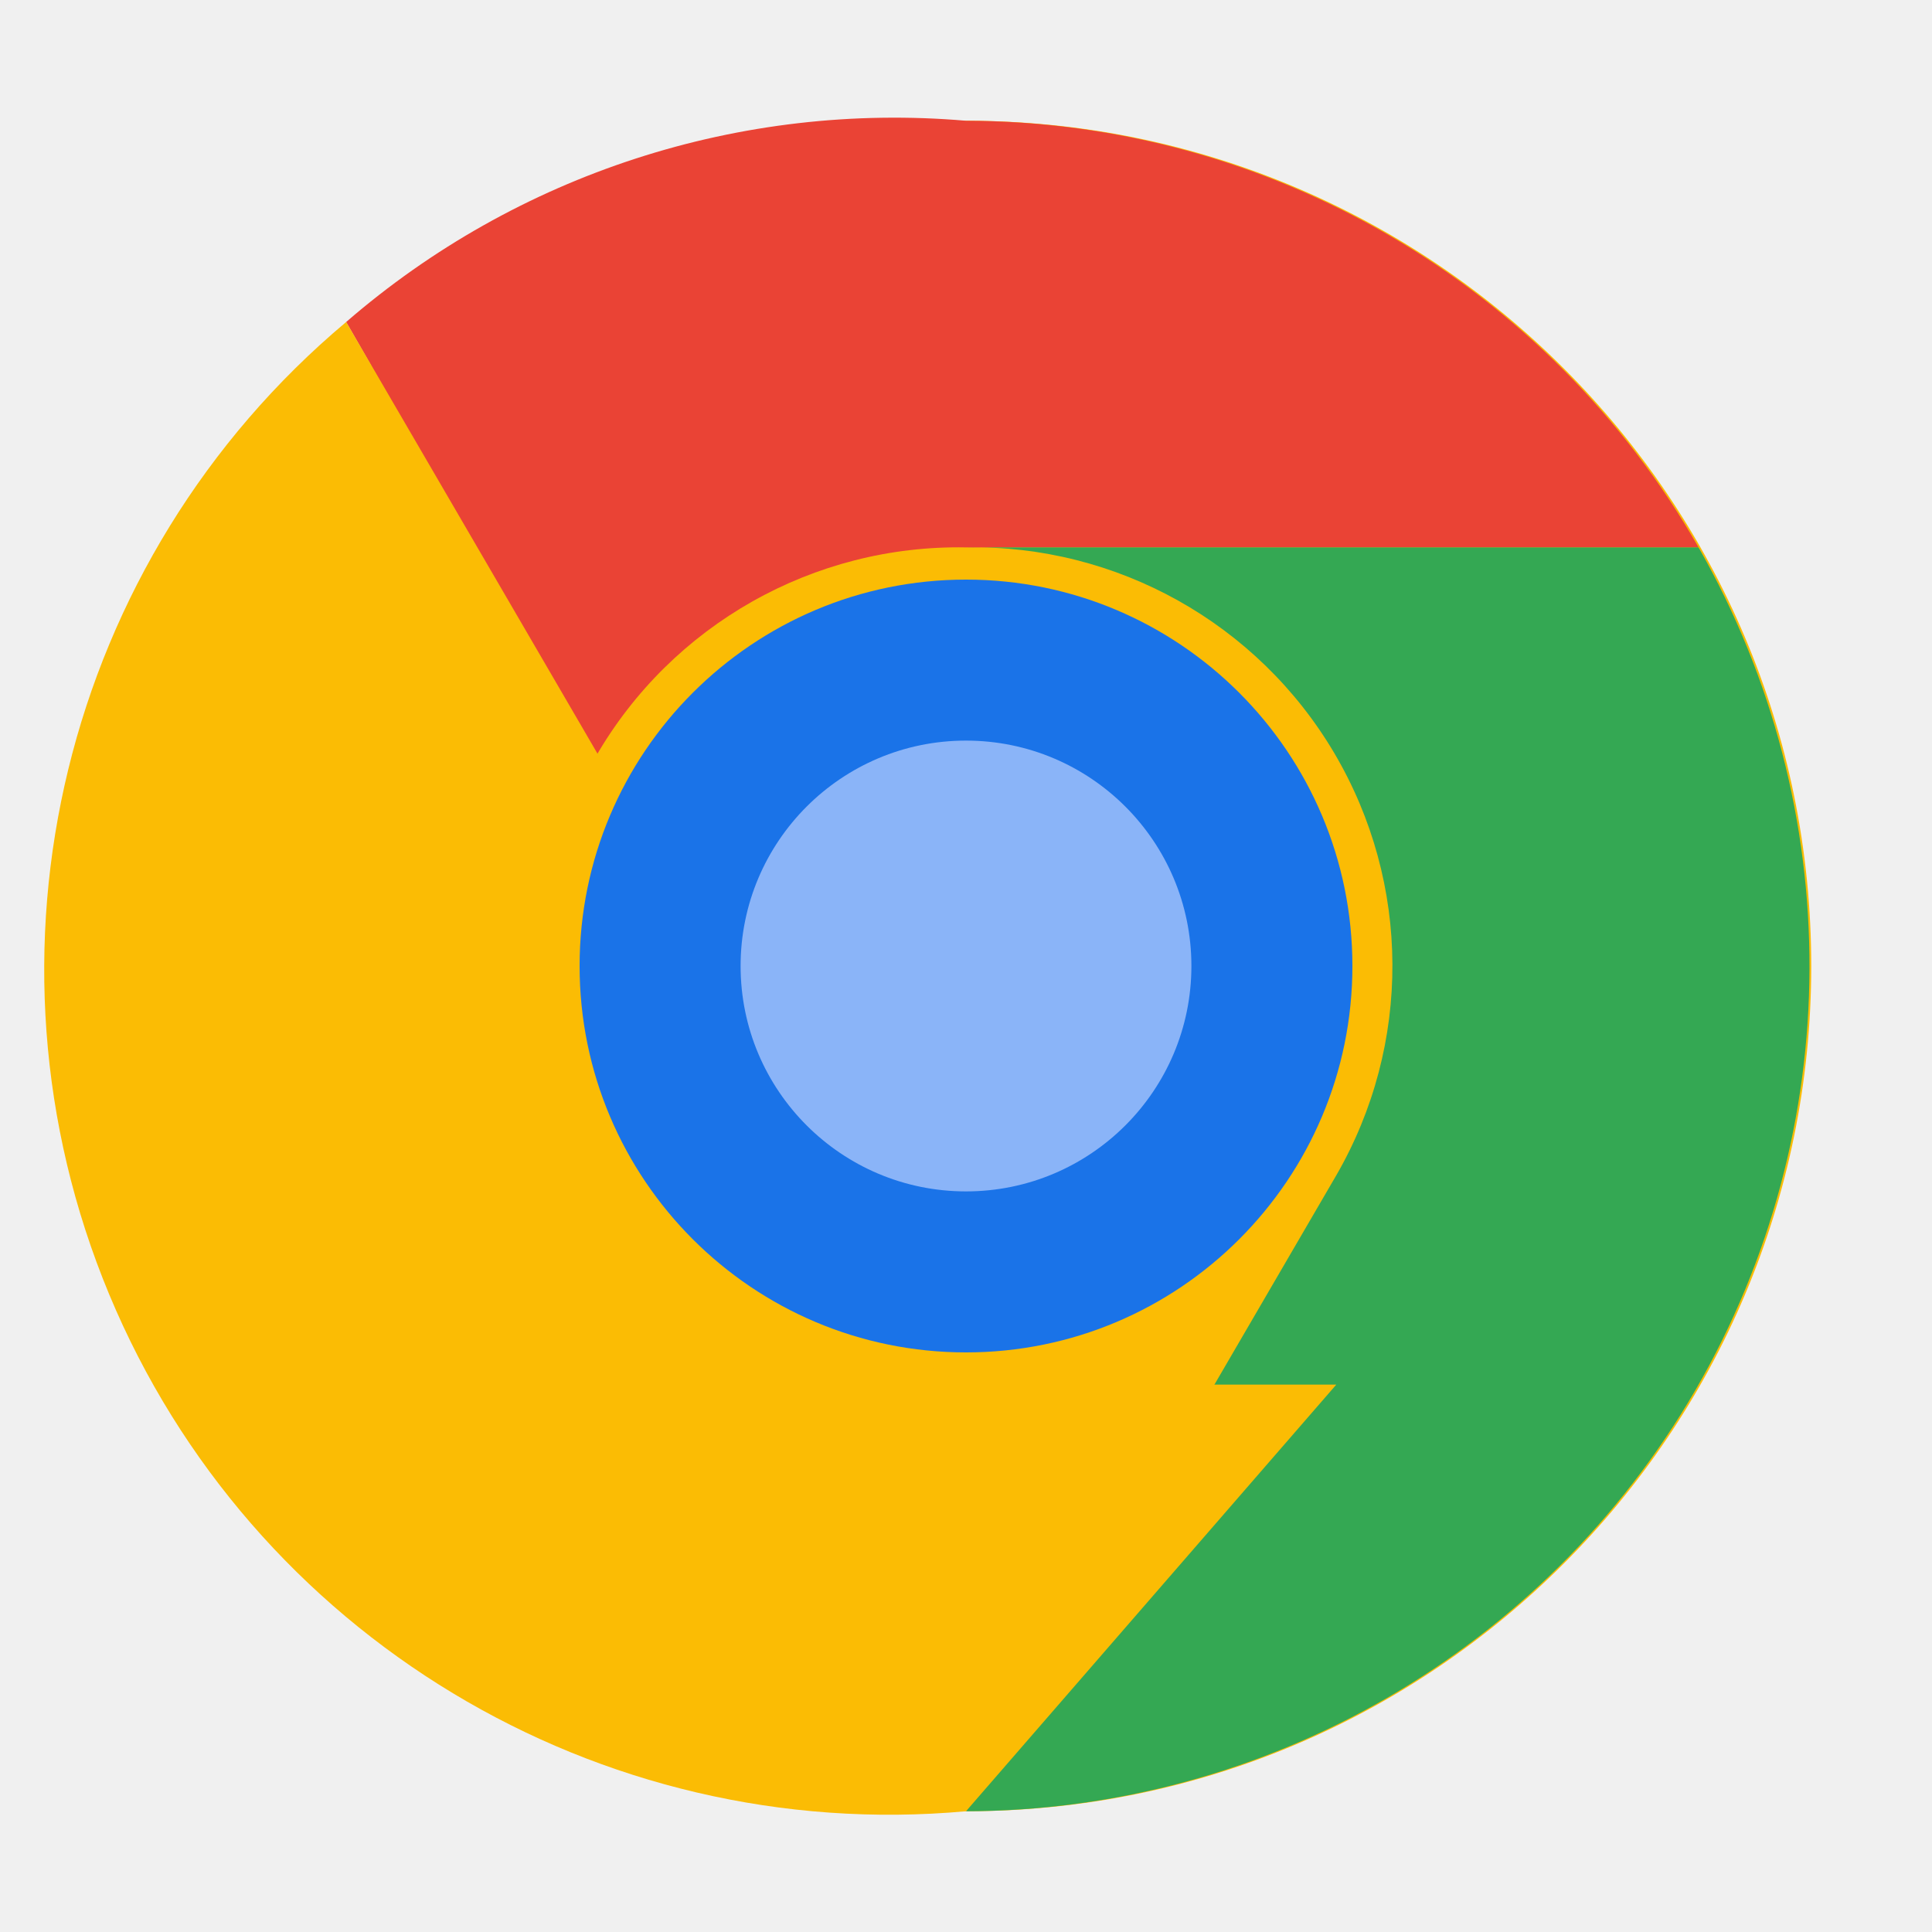
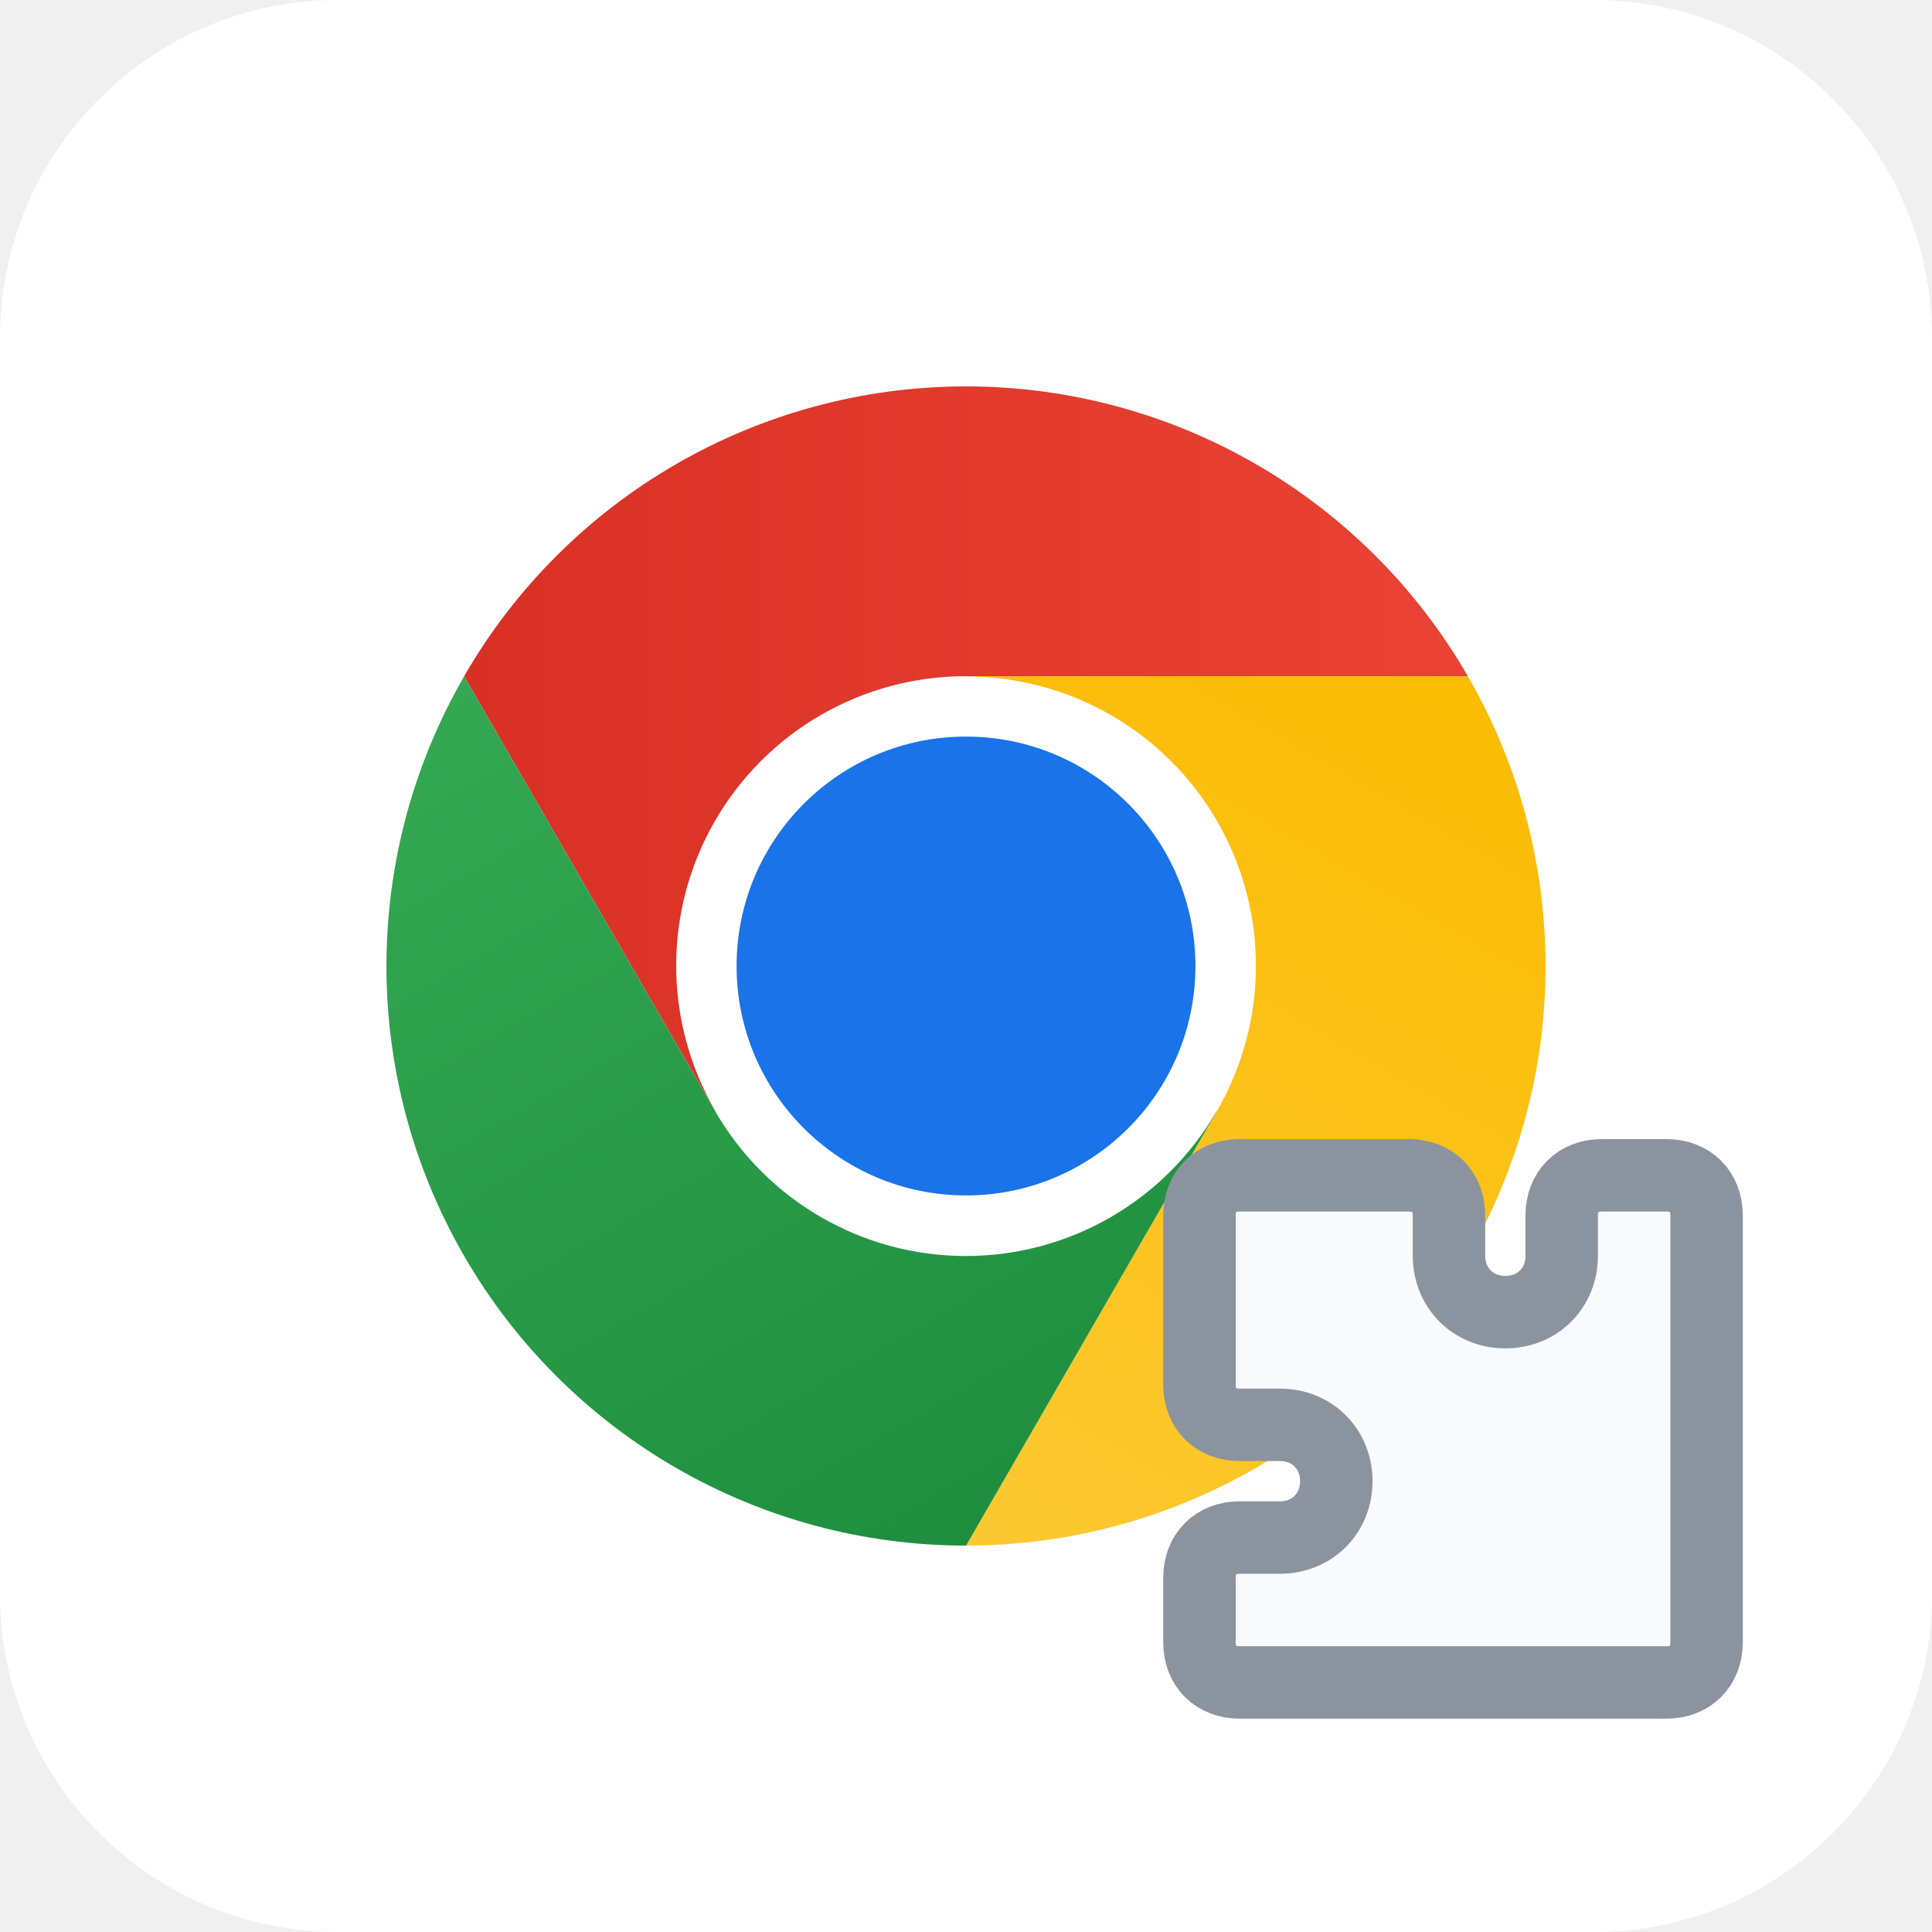
- <svg xmlns="http://www.w3.org/2000/svg" viewBox="0 0 24 24" role="img" aria-label="Chrome">
-   <circle cx="12" cy="12" r="10.5" fill="#fbbc04" />
-   <path fill="#ea4335" d="M12 1.5a10.5 10.5 0 0 1 9.1 5.3H12a5.2 5.2 0 0 0-4.6 2.6L4.3 4A10.4 10.4 0 0 1 12 1.5Z" />
-   <path fill="#34a853" d="M21.1 6.8A10.5 10.5 0 0 1 12 22.5l4.6-7.9A5.2 5.2 0 0 0 12 6.8h9.1Z" />
-   <path fill="#fbbc04" d="M12 22.5A10.5 10.5 0 0 1 4.3 4l4.6 7.9A5.2 5.2 0 0 0 12 17.2h4.6L12 22.5Z" />
-   <circle cx="12" cy="12" r="4.8" fill="#1a73e8" />
-   <circle cx="12" cy="12" r="2.8" fill="#8ab4f8" />
+ <svg xmlns="http://www.w3.org/2000/svg" viewBox="0 0 24 24" role="img" aria-label="Google Chrome plugin">
+   <defs>
+     <linearGradient id="chrome-red" x1="3.217" y1="15" x2="44.781" y2="15" gradientUnits="userSpaceOnUse">
+       <stop offset="0" stop-color="#d93025" />
+       <stop offset="1" stop-color="#ea4335" />
+     </linearGradient>
+     <linearGradient id="chrome-yellow" x1="20.722" y1="47.679" x2="41.504" y2="11.684" gradientUnits="userSpaceOnUse">
+       <stop offset="0" stop-color="#fcc934" />
+       <stop offset="1" stop-color="#fbbc04" />
+     </linearGradient>
+     <linearGradient id="chrome-green" x1="26.598" y1="46.502" x2="5.816" y2="10.506" gradientUnits="userSpaceOnUse">
+       <stop offset="0" stop-color="#1e8e3e" />
+       <stop offset="1" stop-color="#34a853" />
+     </linearGradient>
+   </defs>
+   <rect x="0" y="0" width="24" height="24" rx="4.2" fill="#fff" />
+   <g transform="translate(4.8 4.8) scale(.3)">
+     <circle cx="24" cy="23.995" r="12" fill="#fff" />
+     <path d="M24,12H44.781a23.994,23.994,0,0,0-41.564.003L13.608,30l.009-.002A11.985,11.985,0,0,1,24,12Z" fill="url(#chrome-red)" />
+     <circle cx="24" cy="24" r="9.5" fill="#1a73e8" />
+     <path d="M34.391,30.003,24.001,48A23.994,23.994,0,0,0,44.78,12.003H23.999l-.003.009A11.985,11.985,0,0,1,34.391,30.003Z" fill="url(#chrome-yellow)" />
+     <path d="M13.609,30.003,3.218,12.006A23.994,23.994,0,0,0,24.003,48L34.393,30.003l-.007-.007a11.985,11.985,0,0,1-20.778.007Z" fill="url(#chrome-green)" />
+   </g>
+   <path d="M16.6 14.6h.9c.3 0 .5.2.5.5v.5c0 .4.3.7.7.7s.7-.3.7-.7v-.5c0-.3.2-.5.5-.5h.8c.3 0 .5.2.5.5v5.3c0 .3-.2.5-.5.5h-5.3c-.3 0-.5-.2-.5-.5v-.8c0-.3.2-.5.5-.5h.5c.4 0 .7-.3.7-.7s-.3-.7-.7-.7h-.5c-.3 0-.5-.2-.5-.5v-2.1c0-.3.2-.5.5-.5h1.2Z" fill="#f8fafc" stroke="#8b949e" stroke-width=".9" stroke-linejoin="round" />
</svg>
